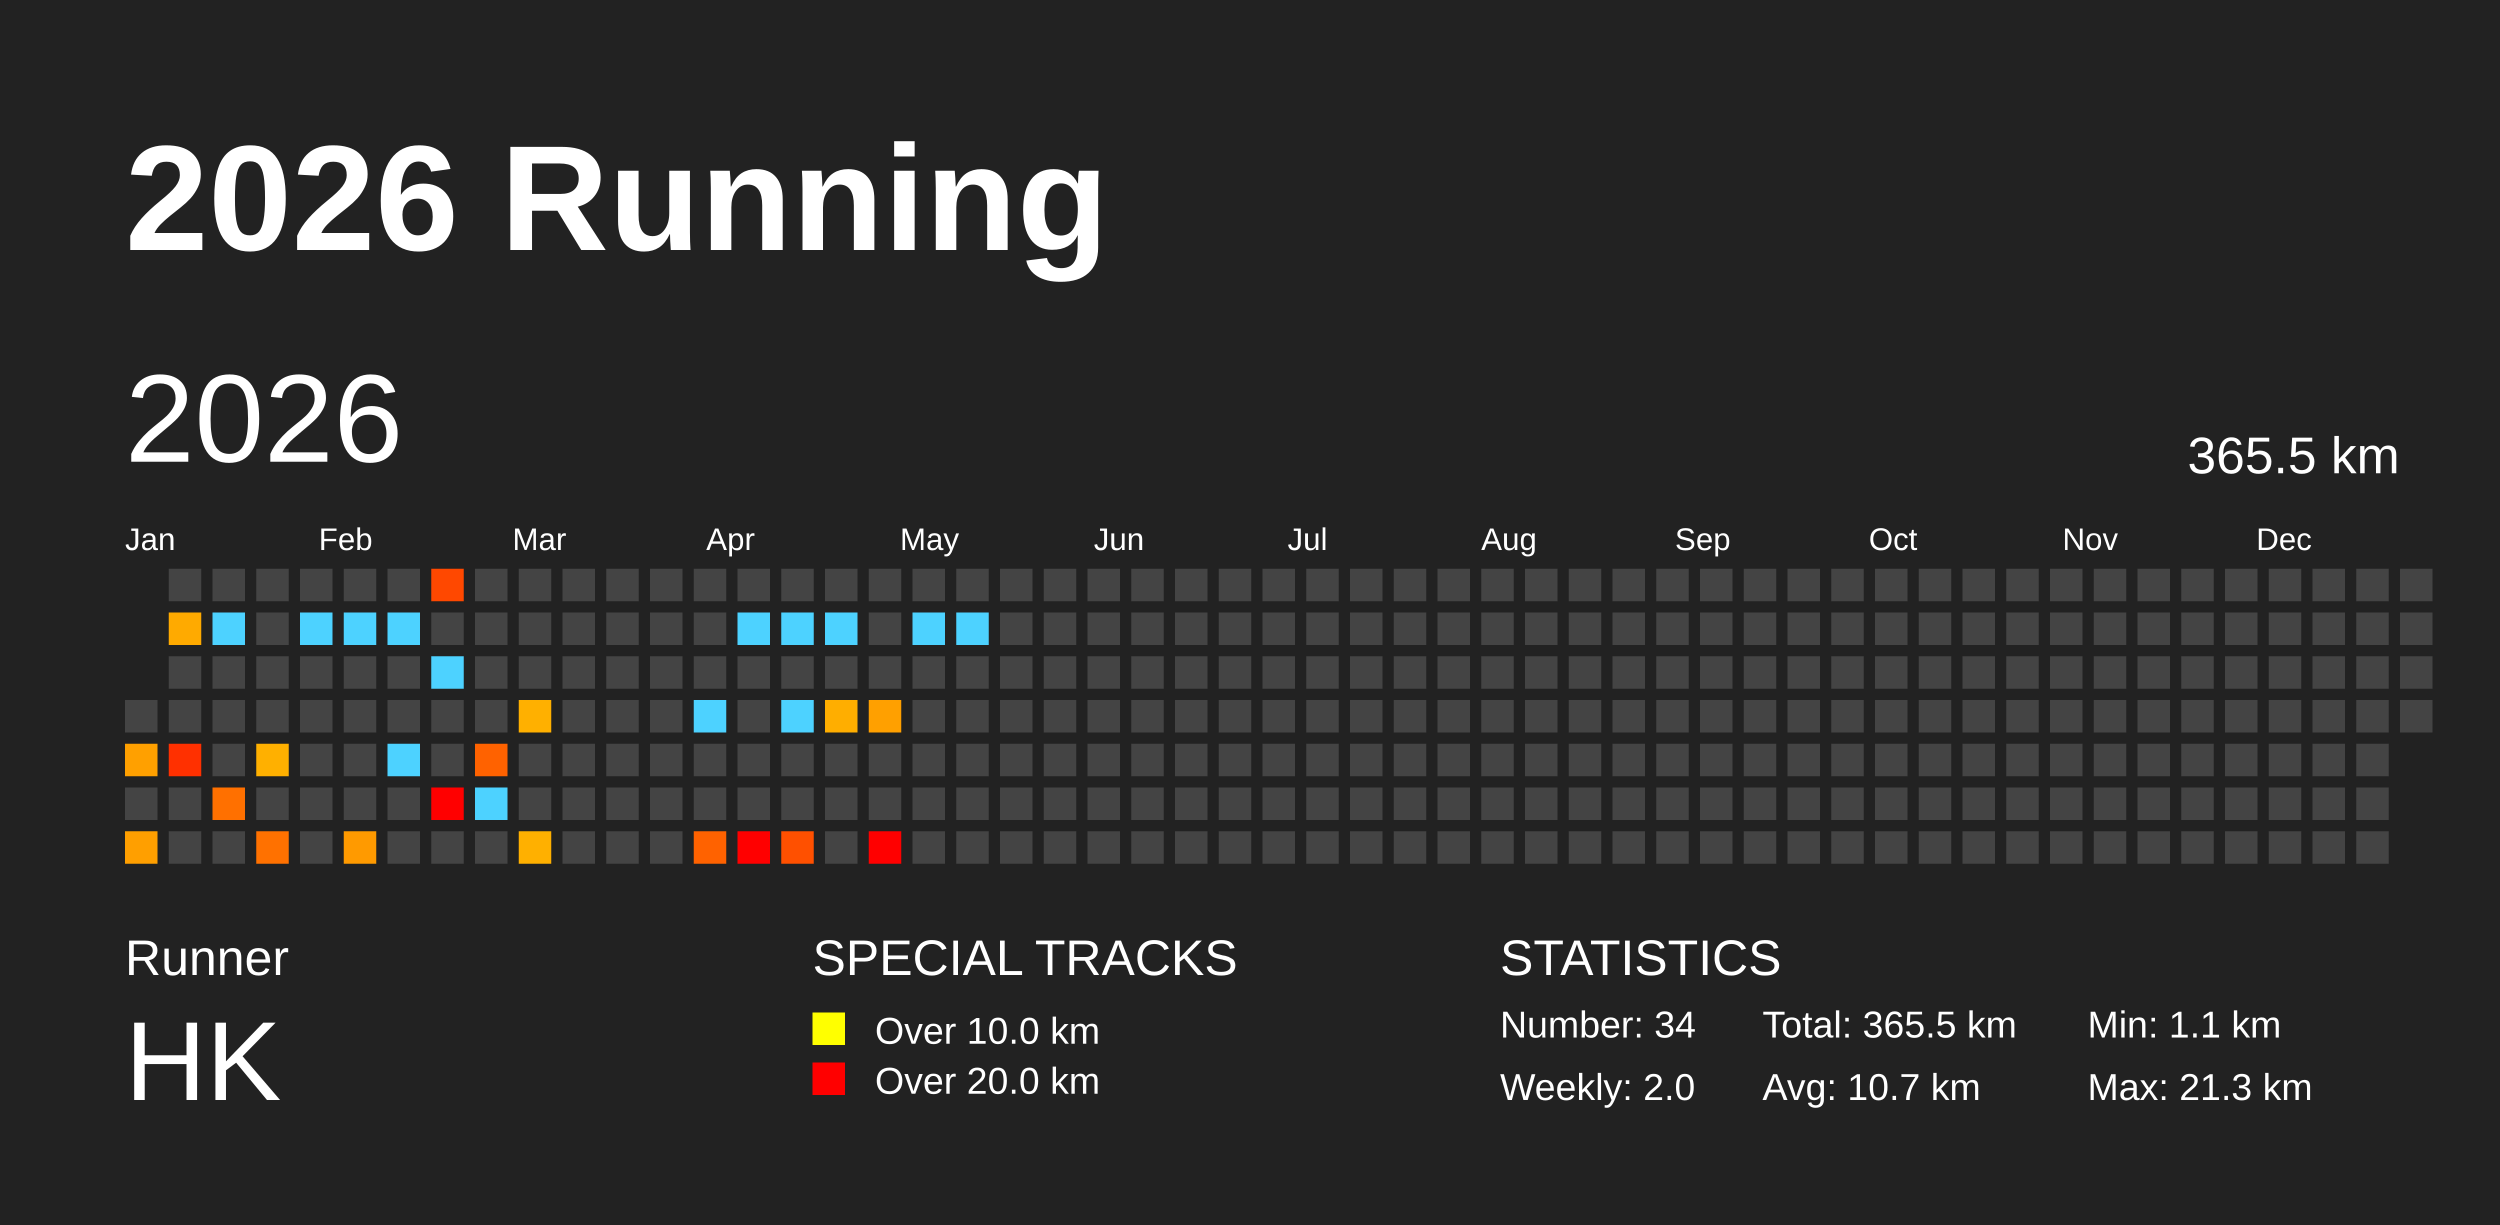
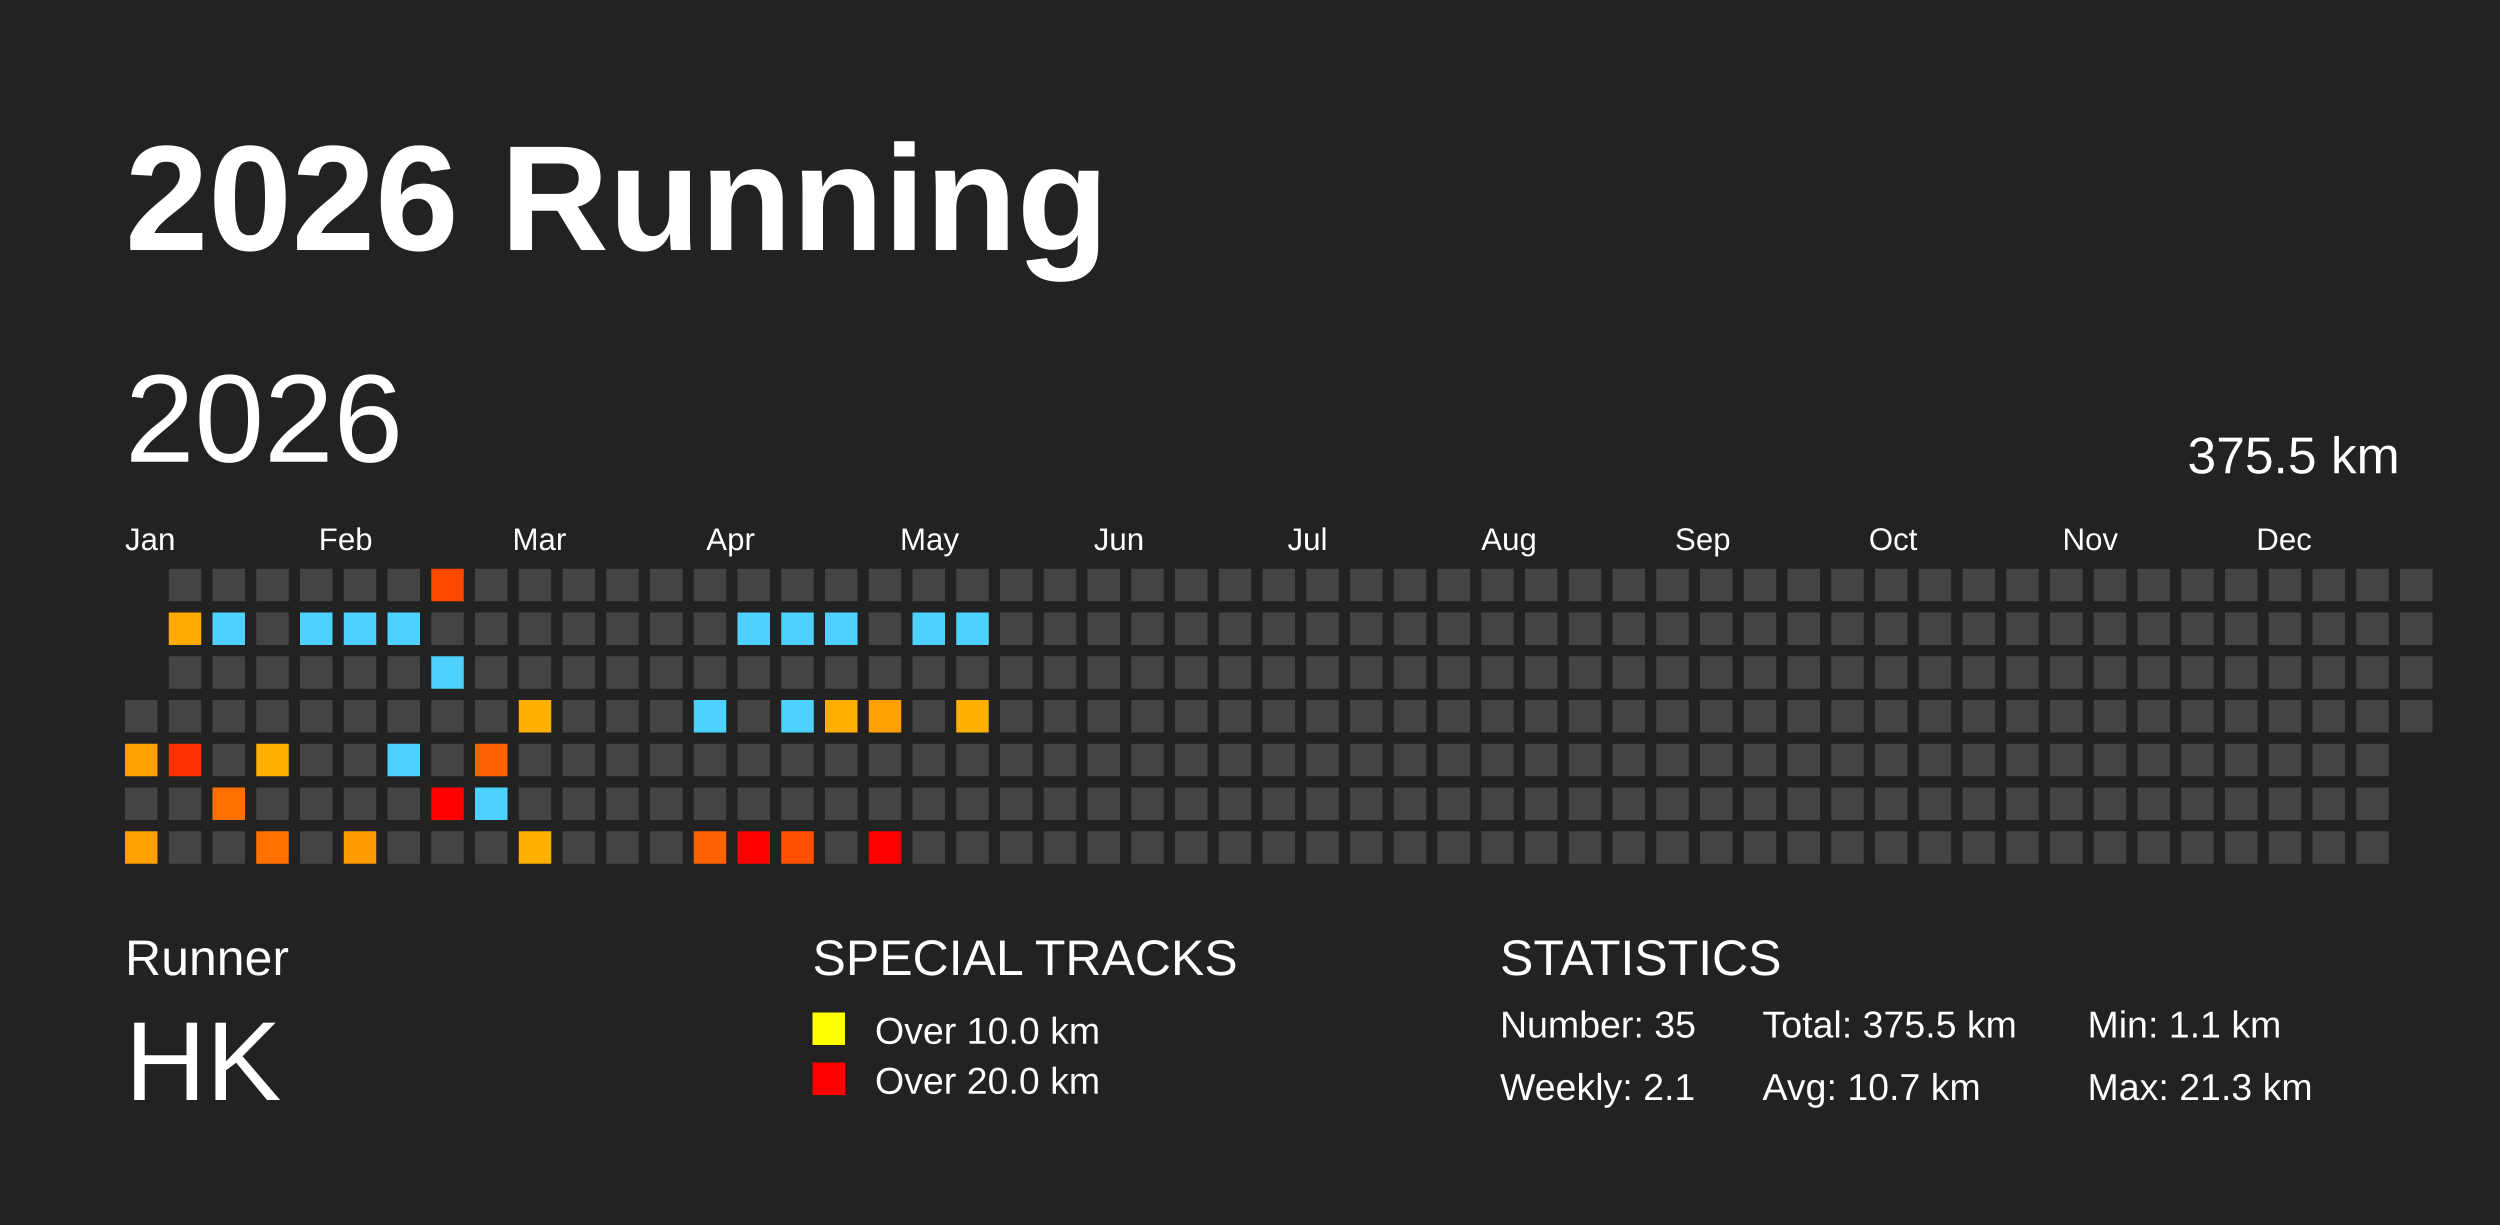
<svg xmlns="http://www.w3.org/2000/svg" baseProfile="full" height="98mm" version="1.1" viewBox="0,0,200,98" width="200mm">
  <defs>
    <pattern height="2" id="indoor-stripe" patternUnits="userSpaceOnUse" width="2">
      <line stroke="white" stroke-opacity="0.45" stroke-width="0.5" x1="0" x2="2" y1="2" y2="0" />
    </pattern>
  </defs>
  <rect fill="#222222" height="98" width="200" x="0" y="0" />
  <text fill="#FFFFFF" style="font-size:12px; font-family:Arial; font-weight:bold;" x="10" y="20">2026 Running</text>
  <text fill="#FFFFFF" style="font-size:4px; font-family:Arial" x="10" y="78">Runner</text>
  <text fill="#FFFFFF" style="font-size:9px; font-family:Arial" x="10" y="88">HK</text>
  <text fill="#FFFFFF" style="font-size:4px; font-family:Arial" x="65" y="78">SPECIAL TRACKS</text>
  <rect fill="yellow" height="2.6" width="2.6" x="65" y="81" />
  <text fill="#FFFFFF" style="font-size:3px; font-family:Arial" x="70" y="83.5">Over 10.0 km</text>
  <rect fill="red" height="2.6" width="2.6" x="65" y="85" />
  <text fill="#FFFFFF" style="font-size:3px; font-family:Arial" x="70" y="87.5">Over 20.0 km</text>
  <text fill="#FFFFFF" style="font-size:4px; font-family:Arial" x="120" y="78">STATISTICS</text>
-   <text fill="#FFFFFF" style="font-size:3px; font-family:Arial" x="120" y="83">Number: 34</text>
-   <text fill="#FFFFFF" style="font-size:3px; font-family:Arial" x="120" y="88">Weekly: 2.0</text>
-   <text fill="#FFFFFF" style="font-size:3px; font-family:Arial" x="141" y="83">Total: 365.5 km</text>
+   <text fill="#FFFFFF" style="font-size:3px; font-family:Arial" x="120" y="83">Number: 35</text>
+   <text fill="#FFFFFF" style="font-size:3px; font-family:Arial" x="120" y="88">Weekly: 2.1</text>
+   <text fill="#FFFFFF" style="font-size:3px; font-family:Arial" x="141" y="83">Total: 375.5 km</text>
  <text fill="#FFFFFF" style="font-size:3px; font-family:Arial" x="141" y="88">Avg: 10.7 km</text>
  <text fill="#FFFFFF" style="font-size:3px; font-family:Arial" x="167" y="83">Min: 1.1 km</text>
  <text fill="#FFFFFF" style="font-size:3px; font-family:Arial" x="167" y="88">Max: 21.3 km</text>
  <text dominant-baseline="hanging" fill="#FFFFFF" style="font-size:10.0px; font-family:Arial;" x="10" y="30">2026</text>
-   <text dominant-baseline="hanging" fill="#FFFFFF" style="font-size:4.125px; font-family:Arial;" x="175" y="35">365.5 km</text>
+   <text dominant-baseline="hanging" fill="#FFFFFF" style="font-size:4.125px; font-family:Arial;" x="175" y="35">375.5 km</text>
  <text fill="#FFFFFF" style="font-size:2.5px; font-family:Arial" x="10.0" y="44">Jan</text>
  <text fill="#FFFFFF" style="font-size:2.5px; font-family:Arial" x="25.5" y="44">Feb</text>
  <text fill="#FFFFFF" style="font-size:2.5px; font-family:Arial" x="41.0" y="44">Mar</text>
  <text fill="#FFFFFF" style="font-size:2.5px; font-family:Arial" x="56.5" y="44">Apr</text>
  <text fill="#FFFFFF" style="font-size:2.5px; font-family:Arial" x="72.0" y="44">May</text>
  <text fill="#FFFFFF" style="font-size:2.5px; font-family:Arial" x="87.5" y="44">Jun</text>
  <text fill="#FFFFFF" style="font-size:2.5px; font-family:Arial" x="103.0" y="44">Jul</text>
  <text fill="#FFFFFF" style="font-size:2.5px; font-family:Arial" x="118.5" y="44">Aug</text>
  <text fill="#FFFFFF" style="font-size:2.5px; font-family:Arial" x="134.0" y="44">Sep</text>
  <text fill="#FFFFFF" style="font-size:2.5px; font-family:Arial" x="149.5" y="44">Oct</text>
  <text fill="#FFFFFF" style="font-size:2.5px; font-family:Arial" x="165.0" y="44">Nov</text>
  <text fill="#FFFFFF" style="font-size:2.5px; font-family:Arial" x="180.5" y="44">Dec</text>
  <rect fill="#444444" height="2.6" width="2.6" x="10.0" y="56.0" />
  <rect fill="#ffa000" height="2.6" width="2.6" x="10.0" y="59.5" />
  <rect fill="#444444" height="2.6" width="2.6" x="10.0" y="63.0" />
  <rect fill="#ff9f00" height="2.6" width="2.6" x="10.0" y="66.5" />
  <rect fill="#444444" height="2.6" width="2.6" x="13.5" y="45.5" />
  <rect fill="#ffaa00" height="2.6" width="2.6" x="13.5" y="49.0" />
  <rect fill="#444444" height="2.6" width="2.6" x="13.5" y="52.5" />
  <rect fill="#444444" height="2.6" width="2.6" x="13.5" y="56.0" />
  <rect fill="#ff3000" height="2.6" width="2.6" x="13.5" y="59.5" />
  <rect fill="#444444" height="2.6" width="2.6" x="13.5" y="63.0" />
  <rect fill="#444444" height="2.6" width="2.6" x="13.5" y="66.5" />
  <rect fill="#444444" height="2.6" width="2.6" x="17.0" y="45.5" />
  <rect fill="#4dd2ff" height="2.6" width="2.6" x="17.0" y="49.0" />
  <rect fill="#444444" height="2.6" width="2.6" x="17.0" y="52.5" />
  <rect fill="#444444" height="2.6" width="2.6" x="17.0" y="56.0" />
  <rect fill="#444444" height="2.6" width="2.6" x="17.0" y="59.5" />
  <rect fill="#ff7000" height="2.6" width="2.6" x="17.0" y="63.0" />
  <rect fill="#444444" height="2.6" width="2.6" x="17.0" y="66.5" />
  <rect fill="#444444" height="2.6" width="2.6" x="20.5" y="45.5" />
  <rect fill="#444444" height="2.6" width="2.6" x="20.5" y="49.0" />
  <rect fill="#444444" height="2.6" width="2.6" x="20.5" y="52.5" />
  <rect fill="#444444" height="2.6" width="2.6" x="20.5" y="56.0" />
  <rect fill="#ffb000" height="2.6" width="2.6" x="20.5" y="59.5" />
  <rect fill="#444444" height="2.6" width="2.6" x="20.5" y="63.0" />
  <rect fill="#ff7100" height="2.6" width="2.6" x="20.5" y="66.5" />
  <rect fill="#444444" height="2.6" width="2.6" x="24.0" y="45.5" />
  <rect fill="#4dd2ff" height="2.6" width="2.6" x="24.0" y="49.0" />
  <rect fill="#444444" height="2.6" width="2.6" x="24.0" y="52.5" />
  <rect fill="#444444" height="2.6" width="2.6" x="24.0" y="56.0" />
  <rect fill="#444444" height="2.6" width="2.6" x="24.0" y="59.5" />
  <rect fill="#444444" height="2.6" width="2.6" x="24.0" y="63.0" />
  <rect fill="#444444" height="2.6" width="2.6" x="24.0" y="66.5" />
  <rect fill="#444444" height="2.6" width="2.6" x="27.5" y="45.5" />
  <rect fill="#4dd2ff" height="2.6" width="2.6" x="27.5" y="49.0" />
  <rect fill="#444444" height="2.6" width="2.6" x="27.5" y="52.5" />
  <rect fill="#444444" height="2.6" width="2.6" x="27.5" y="56.0" />
  <rect fill="#444444" height="2.6" width="2.6" x="27.5" y="59.5" />
  <rect fill="#444444" height="2.6" width="2.6" x="27.5" y="63.0" />
  <rect fill="#ff9a00" height="2.6" width="2.6" x="27.5" y="66.5" />
  <rect fill="#444444" height="2.6" width="2.6" x="31.0" y="45.5" />
  <rect fill="#4dd2ff" height="2.6" width="2.6" x="31.0" y="49.0" />
  <rect fill="#444444" height="2.6" width="2.6" x="31.0" y="52.5" />
  <rect fill="#444444" height="2.6" width="2.6" x="31.0" y="56.0" />
  <rect fill="#4dd2ff" height="2.6" width="2.6" x="31.0" y="59.5" />
  <rect fill="#444444" height="2.6" width="2.6" x="31.0" y="63.0" />
  <rect fill="#444444" height="2.6" width="2.6" x="31.0" y="66.5" />
  <rect fill="#ff4800" height="2.6" width="2.6" x="34.5" y="45.5" />
  <rect fill="#444444" height="2.6" width="2.6" x="34.5" y="49.0" />
  <rect fill="#4dd2ff" height="2.6" width="2.6" x="34.5" y="52.5" />
  <rect fill="#444444" height="2.6" width="2.6" x="34.5" y="56.0" />
  <rect fill="#444444" height="2.6" width="2.6" x="34.5" y="59.5" />
  <rect fill="red" height="2.6" width="2.6" x="34.5" y="63.0" />
  <rect fill="#444444" height="2.6" width="2.6" x="34.5" y="66.5" />
  <rect fill="#444444" height="2.6" width="2.6" x="38.0" y="45.5" />
  <rect fill="#444444" height="2.6" width="2.6" x="38.0" y="49.0" />
  <rect fill="#444444" height="2.6" width="2.6" x="38.0" y="52.5" />
  <rect fill="#444444" height="2.6" width="2.6" x="38.0" y="56.0" />
  <rect fill="#ff6200" height="2.6" width="2.6" x="38.0" y="59.5" />
  <rect fill="#4dd2ff" height="2.6" width="2.6" x="38.0" y="63.0" />
  <rect fill="#444444" height="2.6" width="2.6" x="38.0" y="66.5" />
  <rect fill="#444444" height="2.6" width="2.6" x="41.5" y="45.5" />
  <rect fill="#444444" height="2.6" width="2.6" x="41.5" y="49.0" />
  <rect fill="#444444" height="2.6" width="2.6" x="41.5" y="52.5" />
  <rect fill="#ffb000" height="2.6" width="2.6" x="41.5" y="56.0" />
  <rect fill="#444444" height="2.6" width="2.6" x="41.5" y="59.5" />
  <rect fill="#444444" height="2.6" width="2.6" x="41.5" y="63.0" />
  <rect fill="#ffb000" height="2.6" width="2.6" x="41.5" y="66.5" />
  <rect fill="#444444" height="2.6" width="2.6" x="45.0" y="45.5" />
  <rect fill="#444444" height="2.6" width="2.6" x="45.0" y="49.0" />
  <rect fill="#444444" height="2.6" width="2.6" x="45.0" y="52.5" />
  <rect fill="#444444" height="2.6" width="2.6" x="45.0" y="56.0" />
  <rect fill="#444444" height="2.6" width="2.6" x="45.0" y="59.5" />
  <rect fill="#444444" height="2.6" width="2.6" x="45.0" y="63.0" />
  <rect fill="#444444" height="2.6" width="2.6" x="45.0" y="66.5" />
  <rect fill="#444444" height="2.6" width="2.6" x="48.5" y="45.5" />
  <rect fill="#444444" height="2.6" width="2.6" x="48.5" y="49.0" />
  <rect fill="#444444" height="2.6" width="2.6" x="48.5" y="52.5" />
  <rect fill="#444444" height="2.6" width="2.6" x="48.5" y="56.0" />
  <rect fill="#444444" height="2.6" width="2.6" x="48.5" y="59.5" />
  <rect fill="#444444" height="2.6" width="2.6" x="48.5" y="63.0" />
  <rect fill="#444444" height="2.6" width="2.6" x="48.5" y="66.5" />
  <rect fill="#444444" height="2.6" width="2.6" x="52.0" y="45.5" />
  <rect fill="#444444" height="2.6" width="2.6" x="52.0" y="49.0" />
  <rect fill="#444444" height="2.6" width="2.6" x="52.0" y="52.5" />
  <rect fill="#444444" height="2.6" width="2.6" x="52.0" y="56.0" />
  <rect fill="#444444" height="2.6" width="2.6" x="52.0" y="59.5" />
  <rect fill="#444444" height="2.6" width="2.6" x="52.0" y="63.0" />
  <rect fill="#444444" height="2.6" width="2.6" x="52.0" y="66.5" />
  <rect fill="#444444" height="2.6" width="2.6" x="55.5" y="45.5" />
  <rect fill="#444444" height="2.6" width="2.6" x="55.5" y="49.0" />
  <rect fill="#444444" height="2.6" width="2.6" x="55.5" y="52.5" />
  <rect fill="#4dd2ff" height="2.6" width="2.6" x="55.5" y="56.0" />
  <rect fill="#444444" height="2.6" width="2.6" x="55.5" y="59.5" />
  <rect fill="#444444" height="2.6" width="2.6" x="55.5" y="63.0" />
  <rect fill="#ff6200" height="2.6" width="2.6" x="55.5" y="66.5" />
  <rect fill="#444444" height="2.6" width="2.6" x="59.0" y="45.5" />
  <rect fill="#4dd2ff" height="2.6" width="2.6" x="59.0" y="49.0" />
  <rect fill="#444444" height="2.6" width="2.6" x="59.0" y="52.5" />
  <rect fill="#444444" height="2.6" width="2.6" x="59.0" y="56.0" />
  <rect fill="#444444" height="2.6" width="2.6" x="59.0" y="59.5" />
  <rect fill="#444444" height="2.6" width="2.6" x="59.0" y="63.0" />
  <rect fill="red" height="2.6" width="2.6" x="59.0" y="66.5" />
  <rect fill="#444444" height="2.6" width="2.6" x="62.5" y="45.5" />
  <rect fill="#4dd2ff" height="2.6" width="2.6" x="62.5" y="49.0" />
  <rect fill="#444444" height="2.6" width="2.6" x="62.5" y="52.5" />
  <rect fill="#4dd2ff" height="2.6" width="2.6" x="62.5" y="56.0" />
  <rect fill="#444444" height="2.6" width="2.6" x="62.5" y="59.5" />
  <rect fill="#444444" height="2.6" width="2.6" x="62.5" y="63.0" />
  <rect fill="#ff5000" height="2.6" width="2.6" x="62.5" y="66.5" />
  <rect fill="#444444" height="2.6" width="2.6" x="66.0" y="45.5" />
  <rect fill="#4dd2ff" height="2.6" width="2.6" x="66.0" y="49.0" />
  <rect fill="#444444" height="2.6" width="2.6" x="66.0" y="52.5" />
  <rect fill="#ffae00" height="2.6" width="2.6" x="66.0" y="56.0" />
  <rect fill="#444444" height="2.6" width="2.6" x="66.0" y="59.5" />
  <rect fill="#444444" height="2.6" width="2.6" x="66.0" y="63.0" />
  <rect fill="#444444" height="2.6" width="2.6" x="66.0" y="66.5" />
  <rect fill="#444444" height="2.6" width="2.6" x="69.5" y="45.5" />
  <rect fill="#444444" height="2.6" width="2.6" x="69.5" y="49.0" />
  <rect fill="#444444" height="2.6" width="2.6" x="69.5" y="52.5" />
  <rect fill="#ffa000" height="2.6" width="2.6" x="69.5" y="56.0" />
  <rect fill="#444444" height="2.6" width="2.6" x="69.5" y="59.5" />
  <rect fill="#444444" height="2.6" width="2.6" x="69.5" y="63.0" />
  <rect fill="red" height="2.6" width="2.6" x="69.5" y="66.5" />
  <rect fill="#444444" height="2.6" width="2.6" x="73.0" y="45.5" />
  <rect fill="#4dd2ff" height="2.6" width="2.6" x="73.0" y="49.0" />
  <rect fill="#444444" height="2.6" width="2.6" x="73.0" y="52.5" />
  <rect fill="#444444" height="2.6" width="2.6" x="73.0" y="56.0" />
  <rect fill="#444444" height="2.6" width="2.6" x="73.0" y="59.5" />
  <rect fill="#444444" height="2.6" width="2.6" x="73.0" y="63.0" />
  <rect fill="#444444" height="2.6" width="2.6" x="73.0" y="66.5" />
  <rect fill="#444444" height="2.6" width="2.6" x="76.5" y="45.5" />
  <rect fill="#4dd2ff" height="2.6" width="2.6" x="76.5" y="49.0" />
  <rect fill="#444444" height="2.6" width="2.6" x="76.5" y="52.5" />
-   <rect fill="#444444" height="2.6" width="2.6" x="76.5" y="56.0" />
+   <rect fill="#ffb100" height="2.6" width="2.6" x="76.5" y="56.0" />
  <rect fill="#444444" height="2.6" width="2.6" x="76.5" y="59.5" />
  <rect fill="#444444" height="2.6" width="2.6" x="76.5" y="63.0" />
  <rect fill="#444444" height="2.6" width="2.6" x="76.5" y="66.5" />
  <rect fill="#444444" height="2.6" width="2.6" x="80.0" y="45.5" />
  <rect fill="#444444" height="2.6" width="2.6" x="80.0" y="49.0" />
  <rect fill="#444444" height="2.6" width="2.6" x="80.0" y="52.5" />
  <rect fill="#444444" height="2.6" width="2.6" x="80.0" y="56.0" />
  <rect fill="#444444" height="2.6" width="2.6" x="80.0" y="59.5" />
  <rect fill="#444444" height="2.6" width="2.6" x="80.0" y="63.0" />
  <rect fill="#444444" height="2.6" width="2.6" x="80.0" y="66.5" />
  <rect fill="#444444" height="2.6" width="2.6" x="83.5" y="45.5" />
  <rect fill="#444444" height="2.6" width="2.6" x="83.5" y="49.0" />
  <rect fill="#444444" height="2.6" width="2.6" x="83.5" y="52.5" />
  <rect fill="#444444" height="2.6" width="2.6" x="83.5" y="56.0" />
  <rect fill="#444444" height="2.6" width="2.6" x="83.5" y="59.5" />
  <rect fill="#444444" height="2.6" width="2.6" x="83.5" y="63.0" />
  <rect fill="#444444" height="2.6" width="2.6" x="83.5" y="66.5" />
  <rect fill="#444444" height="2.6" width="2.6" x="87.0" y="45.5" />
  <rect fill="#444444" height="2.6" width="2.6" x="87.0" y="49.0" />
  <rect fill="#444444" height="2.6" width="2.6" x="87.0" y="52.5" />
  <rect fill="#444444" height="2.6" width="2.6" x="87.0" y="56.0" />
  <rect fill="#444444" height="2.6" width="2.6" x="87.0" y="59.5" />
  <rect fill="#444444" height="2.6" width="2.6" x="87.0" y="63.0" />
  <rect fill="#444444" height="2.6" width="2.6" x="87.0" y="66.5" />
  <rect fill="#444444" height="2.6" width="2.6" x="90.5" y="45.5" />
  <rect fill="#444444" height="2.6" width="2.6" x="90.5" y="49.0" />
  <rect fill="#444444" height="2.6" width="2.6" x="90.5" y="52.5" />
  <rect fill="#444444" height="2.6" width="2.6" x="90.5" y="56.0" />
  <rect fill="#444444" height="2.6" width="2.6" x="90.5" y="59.5" />
  <rect fill="#444444" height="2.6" width="2.6" x="90.5" y="63.0" />
  <rect fill="#444444" height="2.6" width="2.6" x="90.5" y="66.5" />
  <rect fill="#444444" height="2.6" width="2.6" x="94.0" y="45.5" />
  <rect fill="#444444" height="2.6" width="2.6" x="94.0" y="49.0" />
  <rect fill="#444444" height="2.6" width="2.6" x="94.0" y="52.5" />
  <rect fill="#444444" height="2.6" width="2.6" x="94.0" y="56.0" />
  <rect fill="#444444" height="2.6" width="2.6" x="94.0" y="59.5" />
  <rect fill="#444444" height="2.6" width="2.6" x="94.0" y="63.0" />
  <rect fill="#444444" height="2.6" width="2.6" x="94.0" y="66.5" />
  <rect fill="#444444" height="2.6" width="2.6" x="97.5" y="45.5" />
  <rect fill="#444444" height="2.6" width="2.6" x="97.5" y="49.0" />
  <rect fill="#444444" height="2.6" width="2.6" x="97.5" y="52.5" />
  <rect fill="#444444" height="2.6" width="2.6" x="97.5" y="56.0" />
  <rect fill="#444444" height="2.6" width="2.6" x="97.5" y="59.5" />
  <rect fill="#444444" height="2.6" width="2.6" x="97.5" y="63.0" />
  <rect fill="#444444" height="2.6" width="2.6" x="97.5" y="66.5" />
  <rect fill="#444444" height="2.6" width="2.6" x="101.0" y="45.5" />
  <rect fill="#444444" height="2.6" width="2.6" x="101.0" y="49.0" />
  <rect fill="#444444" height="2.6" width="2.6" x="101.0" y="52.5" />
  <rect fill="#444444" height="2.6" width="2.6" x="101.0" y="56.0" />
  <rect fill="#444444" height="2.6" width="2.6" x="101.0" y="59.5" />
  <rect fill="#444444" height="2.6" width="2.6" x="101.0" y="63.0" />
  <rect fill="#444444" height="2.6" width="2.6" x="101.0" y="66.5" />
  <rect fill="#444444" height="2.6" width="2.6" x="104.5" y="45.5" />
  <rect fill="#444444" height="2.6" width="2.6" x="104.5" y="49.0" />
  <rect fill="#444444" height="2.6" width="2.6" x="104.5" y="52.5" />
  <rect fill="#444444" height="2.6" width="2.6" x="104.5" y="56.0" />
  <rect fill="#444444" height="2.6" width="2.6" x="104.5" y="59.5" />
  <rect fill="#444444" height="2.6" width="2.6" x="104.5" y="63.0" />
  <rect fill="#444444" height="2.6" width="2.6" x="104.5" y="66.5" />
  <rect fill="#444444" height="2.6" width="2.6" x="108.0" y="45.5" />
  <rect fill="#444444" height="2.6" width="2.6" x="108.0" y="49.0" />
  <rect fill="#444444" height="2.6" width="2.6" x="108.0" y="52.5" />
  <rect fill="#444444" height="2.6" width="2.6" x="108.0" y="56.0" />
  <rect fill="#444444" height="2.6" width="2.6" x="108.0" y="59.5" />
  <rect fill="#444444" height="2.6" width="2.6" x="108.0" y="63.0" />
  <rect fill="#444444" height="2.6" width="2.6" x="108.0" y="66.5" />
  <rect fill="#444444" height="2.6" width="2.6" x="111.5" y="45.5" />
  <rect fill="#444444" height="2.6" width="2.6" x="111.5" y="49.0" />
  <rect fill="#444444" height="2.6" width="2.6" x="111.5" y="52.5" />
  <rect fill="#444444" height="2.6" width="2.6" x="111.5" y="56.0" />
  <rect fill="#444444" height="2.6" width="2.6" x="111.5" y="59.5" />
  <rect fill="#444444" height="2.6" width="2.6" x="111.5" y="63.0" />
  <rect fill="#444444" height="2.6" width="2.6" x="111.5" y="66.5" />
  <rect fill="#444444" height="2.6" width="2.6" x="115.0" y="45.5" />
  <rect fill="#444444" height="2.6" width="2.6" x="115.0" y="49.0" />
  <rect fill="#444444" height="2.6" width="2.6" x="115.0" y="52.5" />
  <rect fill="#444444" height="2.6" width="2.6" x="115.0" y="56.0" />
  <rect fill="#444444" height="2.6" width="2.6" x="115.0" y="59.5" />
  <rect fill="#444444" height="2.6" width="2.6" x="115.0" y="63.0" />
  <rect fill="#444444" height="2.6" width="2.6" x="115.0" y="66.5" />
  <rect fill="#444444" height="2.6" width="2.6" x="118.5" y="45.5" />
  <rect fill="#444444" height="2.6" width="2.6" x="118.5" y="49.0" />
  <rect fill="#444444" height="2.6" width="2.6" x="118.5" y="52.5" />
  <rect fill="#444444" height="2.6" width="2.6" x="118.5" y="56.0" />
  <rect fill="#444444" height="2.6" width="2.6" x="118.5" y="59.5" />
  <rect fill="#444444" height="2.6" width="2.6" x="118.5" y="63.0" />
  <rect fill="#444444" height="2.6" width="2.6" x="118.5" y="66.5" />
  <rect fill="#444444" height="2.6" width="2.6" x="122.0" y="45.5" />
  <rect fill="#444444" height="2.6" width="2.6" x="122.0" y="49.0" />
  <rect fill="#444444" height="2.6" width="2.6" x="122.0" y="52.5" />
  <rect fill="#444444" height="2.6" width="2.6" x="122.0" y="56.0" />
  <rect fill="#444444" height="2.6" width="2.6" x="122.0" y="59.5" />
  <rect fill="#444444" height="2.6" width="2.6" x="122.0" y="63.0" />
  <rect fill="#444444" height="2.6" width="2.6" x="122.0" y="66.5" />
  <rect fill="#444444" height="2.6" width="2.6" x="125.5" y="45.5" />
  <rect fill="#444444" height="2.6" width="2.6" x="125.5" y="49.0" />
  <rect fill="#444444" height="2.6" width="2.6" x="125.5" y="52.5" />
  <rect fill="#444444" height="2.6" width="2.6" x="125.5" y="56.0" />
  <rect fill="#444444" height="2.6" width="2.6" x="125.5" y="59.5" />
  <rect fill="#444444" height="2.6" width="2.6" x="125.5" y="63.0" />
  <rect fill="#444444" height="2.6" width="2.6" x="125.5" y="66.5" />
  <rect fill="#444444" height="2.6" width="2.6" x="129.0" y="45.5" />
  <rect fill="#444444" height="2.6" width="2.6" x="129.0" y="49.0" />
  <rect fill="#444444" height="2.6" width="2.6" x="129.0" y="52.5" />
  <rect fill="#444444" height="2.6" width="2.6" x="129.0" y="56.0" />
  <rect fill="#444444" height="2.6" width="2.6" x="129.0" y="59.5" />
  <rect fill="#444444" height="2.6" width="2.6" x="129.0" y="63.0" />
  <rect fill="#444444" height="2.6" width="2.6" x="129.0" y="66.5" />
  <rect fill="#444444" height="2.6" width="2.6" x="132.5" y="45.5" />
  <rect fill="#444444" height="2.6" width="2.6" x="132.5" y="49.0" />
  <rect fill="#444444" height="2.6" width="2.6" x="132.5" y="52.5" />
  <rect fill="#444444" height="2.6" width="2.6" x="132.5" y="56.0" />
  <rect fill="#444444" height="2.6" width="2.6" x="132.5" y="59.5" />
  <rect fill="#444444" height="2.6" width="2.6" x="132.5" y="63.0" />
  <rect fill="#444444" height="2.6" width="2.6" x="132.5" y="66.5" />
  <rect fill="#444444" height="2.6" width="2.6" x="136.0" y="45.5" />
  <rect fill="#444444" height="2.6" width="2.6" x="136.0" y="49.0" />
  <rect fill="#444444" height="2.6" width="2.6" x="136.0" y="52.5" />
  <rect fill="#444444" height="2.6" width="2.6" x="136.0" y="56.0" />
  <rect fill="#444444" height="2.6" width="2.6" x="136.0" y="59.5" />
  <rect fill="#444444" height="2.6" width="2.6" x="136.0" y="63.0" />
  <rect fill="#444444" height="2.6" width="2.6" x="136.0" y="66.5" />
  <rect fill="#444444" height="2.6" width="2.6" x="139.5" y="45.5" />
  <rect fill="#444444" height="2.6" width="2.6" x="139.5" y="49.0" />
  <rect fill="#444444" height="2.6" width="2.6" x="139.5" y="52.5" />
  <rect fill="#444444" height="2.6" width="2.6" x="139.5" y="56.0" />
  <rect fill="#444444" height="2.6" width="2.6" x="139.5" y="59.5" />
  <rect fill="#444444" height="2.6" width="2.6" x="139.5" y="63.0" />
  <rect fill="#444444" height="2.6" width="2.6" x="139.5" y="66.5" />
  <rect fill="#444444" height="2.6" width="2.6" x="143.0" y="45.5" />
  <rect fill="#444444" height="2.6" width="2.6" x="143.0" y="49.0" />
  <rect fill="#444444" height="2.6" width="2.6" x="143.0" y="52.5" />
  <rect fill="#444444" height="2.6" width="2.6" x="143.0" y="56.0" />
  <rect fill="#444444" height="2.6" width="2.6" x="143.0" y="59.5" />
  <rect fill="#444444" height="2.6" width="2.6" x="143.0" y="63.0" />
  <rect fill="#444444" height="2.6" width="2.6" x="143.0" y="66.5" />
  <rect fill="#444444" height="2.6" width="2.6" x="146.5" y="45.5" />
  <rect fill="#444444" height="2.6" width="2.6" x="146.5" y="49.0" />
  <rect fill="#444444" height="2.6" width="2.6" x="146.5" y="52.5" />
  <rect fill="#444444" height="2.6" width="2.6" x="146.5" y="56.0" />
  <rect fill="#444444" height="2.6" width="2.6" x="146.5" y="59.5" />
  <rect fill="#444444" height="2.6" width="2.6" x="146.5" y="63.0" />
  <rect fill="#444444" height="2.6" width="2.6" x="146.5" y="66.5" />
  <rect fill="#444444" height="2.6" width="2.6" x="150.0" y="45.5" />
  <rect fill="#444444" height="2.6" width="2.6" x="150.0" y="49.0" />
  <rect fill="#444444" height="2.6" width="2.6" x="150.0" y="52.5" />
  <rect fill="#444444" height="2.6" width="2.6" x="150.0" y="56.0" />
  <rect fill="#444444" height="2.6" width="2.6" x="150.0" y="59.5" />
  <rect fill="#444444" height="2.6" width="2.6" x="150.0" y="63.0" />
  <rect fill="#444444" height="2.6" width="2.6" x="150.0" y="66.5" />
  <rect fill="#444444" height="2.6" width="2.6" x="153.5" y="45.5" />
  <rect fill="#444444" height="2.6" width="2.6" x="153.5" y="49.0" />
  <rect fill="#444444" height="2.6" width="2.6" x="153.5" y="52.5" />
  <rect fill="#444444" height="2.6" width="2.6" x="153.5" y="56.0" />
  <rect fill="#444444" height="2.6" width="2.6" x="153.5" y="59.5" />
  <rect fill="#444444" height="2.6" width="2.6" x="153.5" y="63.0" />
  <rect fill="#444444" height="2.6" width="2.6" x="153.5" y="66.5" />
  <rect fill="#444444" height="2.6" width="2.6" x="157.0" y="45.5" />
  <rect fill="#444444" height="2.6" width="2.6" x="157.0" y="49.0" />
  <rect fill="#444444" height="2.6" width="2.6" x="157.0" y="52.5" />
  <rect fill="#444444" height="2.6" width="2.6" x="157.0" y="56.0" />
  <rect fill="#444444" height="2.6" width="2.6" x="157.0" y="59.5" />
  <rect fill="#444444" height="2.6" width="2.6" x="157.0" y="63.0" />
  <rect fill="#444444" height="2.6" width="2.6" x="157.0" y="66.5" />
  <rect fill="#444444" height="2.6" width="2.6" x="160.5" y="45.5" />
  <rect fill="#444444" height="2.6" width="2.6" x="160.5" y="49.0" />
  <rect fill="#444444" height="2.6" width="2.6" x="160.5" y="52.5" />
  <rect fill="#444444" height="2.6" width="2.6" x="160.5" y="56.0" />
  <rect fill="#444444" height="2.6" width="2.6" x="160.5" y="59.5" />
  <rect fill="#444444" height="2.6" width="2.6" x="160.5" y="63.0" />
  <rect fill="#444444" height="2.6" width="2.6" x="160.5" y="66.5" />
  <rect fill="#444444" height="2.6" width="2.6" x="164.0" y="45.5" />
  <rect fill="#444444" height="2.6" width="2.6" x="164.0" y="49.0" />
  <rect fill="#444444" height="2.6" width="2.6" x="164.0" y="52.5" />
  <rect fill="#444444" height="2.6" width="2.6" x="164.0" y="56.0" />
  <rect fill="#444444" height="2.6" width="2.6" x="164.0" y="59.5" />
  <rect fill="#444444" height="2.6" width="2.6" x="164.0" y="63.0" />
  <rect fill="#444444" height="2.6" width="2.6" x="164.0" y="66.5" />
  <rect fill="#444444" height="2.6" width="2.6" x="167.5" y="45.5" />
  <rect fill="#444444" height="2.6" width="2.6" x="167.5" y="49.0" />
  <rect fill="#444444" height="2.6" width="2.6" x="167.5" y="52.5" />
  <rect fill="#444444" height="2.6" width="2.6" x="167.5" y="56.0" />
  <rect fill="#444444" height="2.6" width="2.6" x="167.5" y="59.5" />
  <rect fill="#444444" height="2.6" width="2.6" x="167.5" y="63.0" />
  <rect fill="#444444" height="2.6" width="2.6" x="167.5" y="66.5" />
  <rect fill="#444444" height="2.6" width="2.6" x="171.0" y="45.5" />
  <rect fill="#444444" height="2.6" width="2.6" x="171.0" y="49.0" />
  <rect fill="#444444" height="2.6" width="2.6" x="171.0" y="52.5" />
  <rect fill="#444444" height="2.6" width="2.6" x="171.0" y="56.0" />
  <rect fill="#444444" height="2.6" width="2.6" x="171.0" y="59.5" />
  <rect fill="#444444" height="2.6" width="2.6" x="171.0" y="63.0" />
  <rect fill="#444444" height="2.6" width="2.6" x="171.0" y="66.5" />
  <rect fill="#444444" height="2.6" width="2.6" x="174.5" y="45.5" />
  <rect fill="#444444" height="2.6" width="2.6" x="174.5" y="49.0" />
  <rect fill="#444444" height="2.6" width="2.6" x="174.5" y="52.5" />
  <rect fill="#444444" height="2.6" width="2.6" x="174.5" y="56.0" />
  <rect fill="#444444" height="2.6" width="2.6" x="174.5" y="59.5" />
  <rect fill="#444444" height="2.6" width="2.6" x="174.5" y="63.0" />
  <rect fill="#444444" height="2.6" width="2.6" x="174.5" y="66.5" />
  <rect fill="#444444" height="2.6" width="2.6" x="178.0" y="45.5" />
  <rect fill="#444444" height="2.6" width="2.6" x="178.0" y="49.0" />
  <rect fill="#444444" height="2.6" width="2.6" x="178.0" y="52.5" />
  <rect fill="#444444" height="2.6" width="2.6" x="178.0" y="56.0" />
  <rect fill="#444444" height="2.6" width="2.6" x="178.0" y="59.5" />
  <rect fill="#444444" height="2.6" width="2.6" x="178.0" y="63.0" />
  <rect fill="#444444" height="2.6" width="2.6" x="178.0" y="66.5" />
  <rect fill="#444444" height="2.6" width="2.6" x="181.5" y="45.5" />
  <rect fill="#444444" height="2.6" width="2.6" x="181.5" y="49.0" />
  <rect fill="#444444" height="2.6" width="2.6" x="181.5" y="52.5" />
  <rect fill="#444444" height="2.6" width="2.6" x="181.5" y="56.0" />
  <rect fill="#444444" height="2.6" width="2.6" x="181.5" y="59.5" />
  <rect fill="#444444" height="2.6" width="2.6" x="181.5" y="63.0" />
  <rect fill="#444444" height="2.6" width="2.6" x="181.5" y="66.5" />
  <rect fill="#444444" height="2.6" width="2.6" x="185.0" y="45.5" />
  <rect fill="#444444" height="2.6" width="2.6" x="185.0" y="49.0" />
  <rect fill="#444444" height="2.6" width="2.6" x="185.0" y="52.5" />
  <rect fill="#444444" height="2.6" width="2.6" x="185.0" y="56.0" />
  <rect fill="#444444" height="2.6" width="2.6" x="185.0" y="59.5" />
  <rect fill="#444444" height="2.6" width="2.6" x="185.0" y="63.0" />
  <rect fill="#444444" height="2.6" width="2.6" x="185.0" y="66.5" />
  <rect fill="#444444" height="2.6" width="2.6" x="188.5" y="45.5" />
  <rect fill="#444444" height="2.6" width="2.6" x="188.5" y="49.0" />
  <rect fill="#444444" height="2.6" width="2.6" x="188.5" y="52.5" />
  <rect fill="#444444" height="2.6" width="2.6" x="188.5" y="56.0" />
  <rect fill="#444444" height="2.6" width="2.6" x="188.5" y="59.5" />
  <rect fill="#444444" height="2.6" width="2.6" x="188.5" y="63.0" />
  <rect fill="#444444" height="2.6" width="2.6" x="188.5" y="66.5" />
  <rect fill="#444444" height="2.6" width="2.6" x="192.0" y="45.5" />
  <rect fill="#444444" height="2.6" width="2.6" x="192.0" y="49.0" />
  <rect fill="#444444" height="2.6" width="2.6" x="192.0" y="52.5" />
  <rect fill="#444444" height="2.6" width="2.6" x="192.0" y="56.0" />
</svg>
